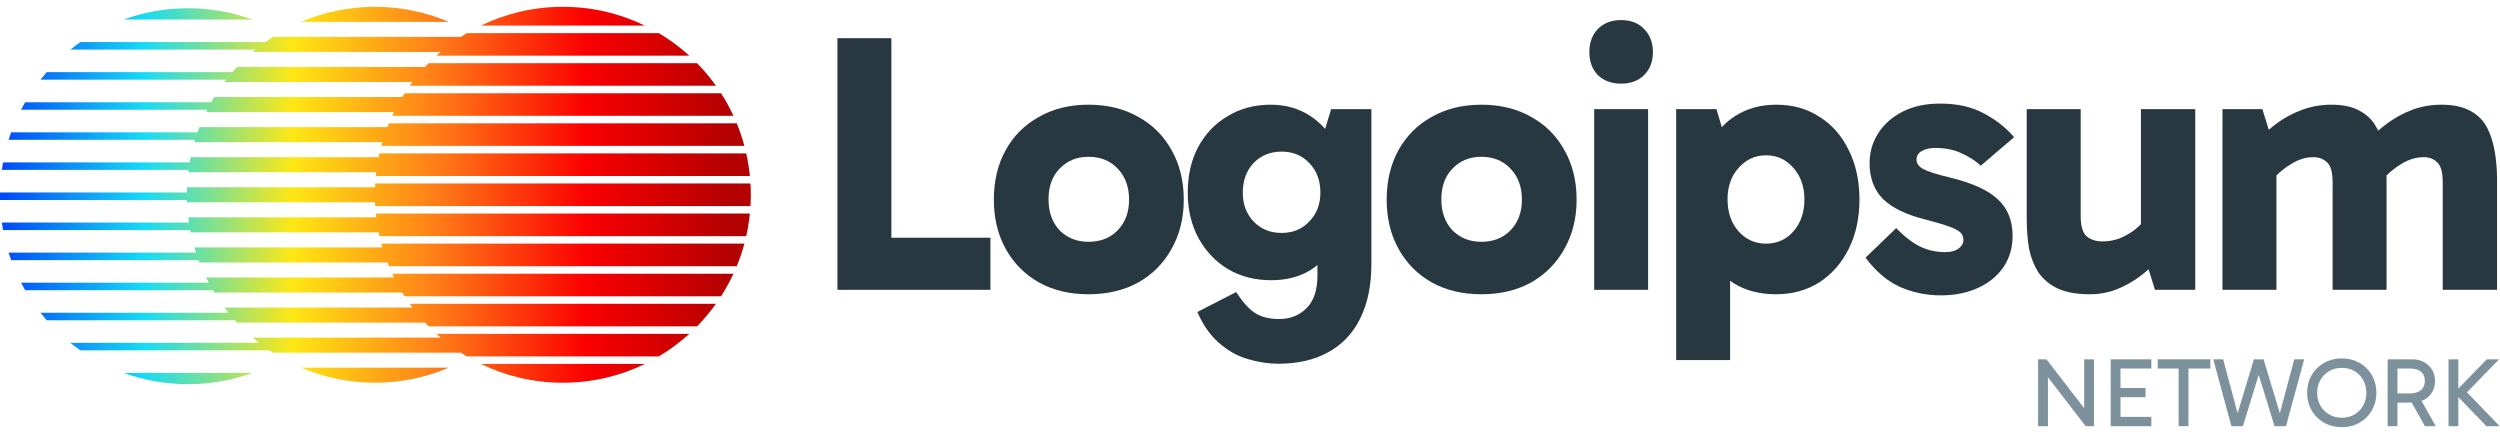
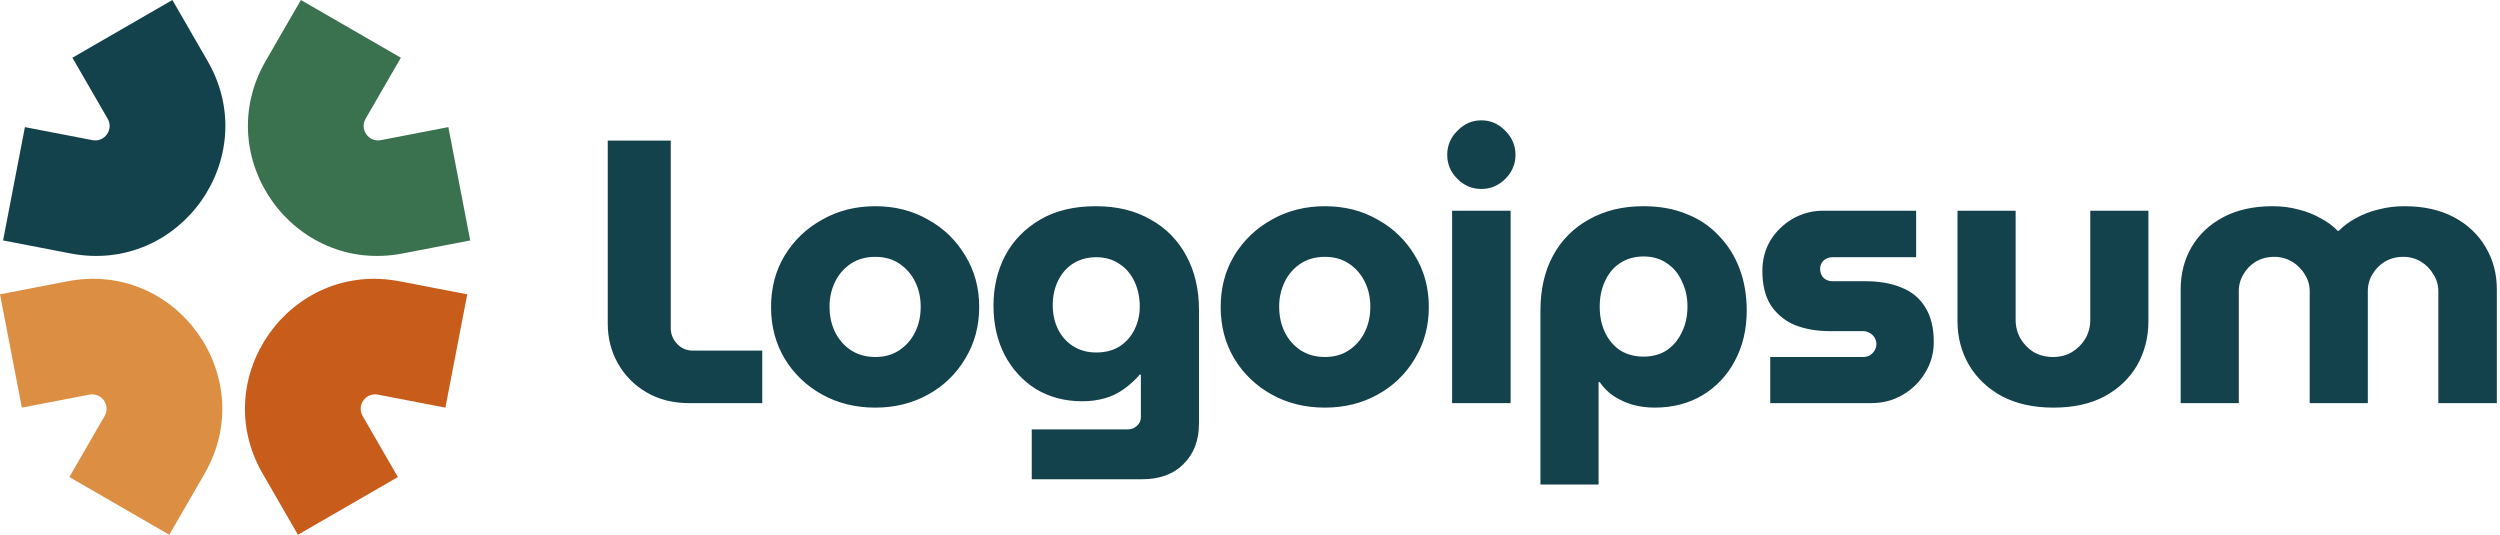
- <svg xmlns="http://www.w3.org/2000/svg" width="265" height="46" viewBox="0 0 265 46" fill="none">
-   <path d="M68.355 2.714C65.727 1.438 62.777 0.722 59.66 0.722C56.542 0.722 53.592 1.438 50.965 2.714H68.355Z" fill="url(#paint0_linear_5015_976)" />
-   <path d="M48.845 3.91C49.056 3.773 49.27 3.64 49.487 3.511H69.832C70.989 4.199 72.07 5.001 73.061 5.902H46.259C46.407 5.767 46.558 5.634 46.711 5.503H26.787C26.884 5.421 26.981 5.339 27.079 5.258H7.455C7.799 4.981 8.154 4.715 8.517 4.461H28.114C28.378 4.271 28.648 4.087 28.922 3.91H48.845Z" fill="url(#paint1_linear_5015_976)" />
-   <path d="M75.891 9.09C75.286 8.241 74.616 7.441 73.888 6.699H45.431C45.303 6.83 45.176 6.963 45.051 7.097H25.128C24.96 7.278 24.796 7.462 24.635 7.649H4.955C4.727 7.909 4.505 8.175 4.29 8.446H23.983C23.92 8.527 23.858 8.609 23.796 8.691H43.719C43.621 8.823 43.523 8.956 43.428 9.09H75.891Z" fill="url(#paint2_linear_5015_976)" />
-   <path d="M42.638 10.285C42.72 10.151 42.803 10.018 42.888 9.887H76.431C76.922 10.649 77.362 11.448 77.746 12.277H41.574C41.635 12.144 41.699 12.011 41.764 11.879H21.84C21.881 11.797 21.921 11.715 21.963 11.634H2.228C2.368 11.364 2.514 11.099 2.665 10.837H22.391C22.496 10.651 22.604 10.467 22.715 10.285H42.638Z" fill="url(#paint3_linear_5015_976)" />
-   <path d="M78.903 15.465C78.683 14.646 78.412 13.848 78.094 13.074H41.225C41.171 13.207 41.118 13.339 41.066 13.473H21.143C21.073 13.655 21.005 13.839 20.939 14.025H1.181C1.086 14.288 0.996 14.553 0.912 14.822H20.678C20.653 14.903 20.628 14.985 20.605 15.067H40.528C40.489 15.199 40.452 15.332 40.416 15.465H78.903Z" fill="url(#paint4_linear_5015_976)" />
-   <path d="M40.135 16.661C40.162 16.527 40.19 16.394 40.22 16.262H79.099C79.275 17.043 79.404 17.841 79.485 18.653H39.835C39.848 18.52 39.862 18.387 39.878 18.254H19.955C19.965 18.172 19.975 18.091 19.986 18.009H0.194C0.231 17.742 0.274 17.476 0.322 17.212H20.108C20.14 17.027 20.174 16.844 20.212 16.661H40.135Z" fill="url(#paint5_linear_5015_976)" />
-   <path d="M79.583 20.645C79.583 21.047 79.571 21.445 79.548 21.841H39.772C39.764 21.708 39.757 21.575 39.752 21.442H19.829C19.825 21.361 19.823 21.279 19.82 21.197H0.004C0.001 21.064 0 20.932 0 20.799C0 20.665 0.001 20.532 0.004 20.4H19.814C19.817 20.215 19.821 20.032 19.829 19.848H39.752C39.757 19.715 39.764 19.582 39.772 19.45H79.548C79.571 19.845 79.583 20.244 79.583 20.645Z" fill="url(#paint6_linear_5015_976)" />
-   <path d="M79.485 22.638C79.404 23.45 79.275 24.248 79.099 25.028H40.22C40.19 24.896 40.162 24.763 40.135 24.63H20.212C20.195 24.548 20.179 24.467 20.163 24.385H0.322C0.274 24.121 0.231 23.855 0.194 23.588H20.029C20.002 23.405 19.977 23.221 19.955 23.036H39.878C39.862 22.904 39.848 22.771 39.835 22.638H79.485Z" fill="url(#paint7_linear_5015_976)" />
-   <path d="M41.066 27.818C41.118 27.951 41.171 28.084 41.225 28.216H78.094C78.412 27.442 78.683 26.644 78.903 25.825H40.416C40.452 25.959 40.489 26.091 40.528 26.224H20.605C20.658 26.409 20.715 26.593 20.774 26.776H0.912C0.996 27.044 1.086 27.309 1.181 27.572H21.05C21.081 27.654 21.112 27.736 21.143 27.818H41.066Z" fill="url(#paint8_linear_5015_976)" />
-   <path d="M77.746 29.013C77.362 29.843 76.922 30.641 76.431 31.404H42.888C42.803 31.272 42.72 31.139 42.638 31.005H22.715C22.666 30.924 22.616 30.842 22.568 30.76H2.665C2.514 30.498 2.368 30.233 2.228 29.963H22.122C22.025 29.781 21.931 29.597 21.84 29.412H41.764C41.699 29.279 41.635 29.147 41.574 29.013H77.746Z" fill="url(#paint9_linear_5015_976)" />
-   <path d="M45.051 34.193C45.176 34.328 45.303 34.461 45.431 34.592H73.888C74.616 33.849 75.286 33.05 75.891 32.201H43.428C43.523 32.335 43.621 32.468 43.719 32.599H23.796C23.936 32.786 24.079 32.97 24.226 33.151H4.29C4.505 33.422 4.727 33.688 4.955 33.948H24.904C24.978 34.03 25.053 34.112 25.128 34.193H45.051Z" fill="url(#paint10_linear_5015_976)" />
-   <path d="M73.061 35.389C72.07 36.289 70.989 37.091 69.832 37.779H49.487C49.27 37.651 49.056 37.518 48.845 37.381H28.922C28.798 37.3 28.674 37.219 28.552 37.136H8.517C8.154 36.882 7.799 36.616 7.455 36.339H27.461C27.232 36.16 27.008 35.976 26.787 35.787H46.711C46.558 35.656 46.407 35.524 46.259 35.389H73.061Z" fill="url(#paint11_linear_5015_976)" />
-   <path d="M50.965 38.576C53.592 39.853 56.542 40.569 59.66 40.569C62.777 40.569 65.727 39.853 68.355 38.576H50.965Z" fill="url(#paint12_linear_5015_976)" />
-   <path d="M26.737 2.071C24.611 1.297 22.316 0.875 19.923 0.875C17.53 0.875 15.236 1.297 13.11 2.071H26.737Z" fill="url(#paint13_linear_5015_976)" />
-   <path d="M13.11 39.526C15.236 40.3 17.53 40.722 19.923 40.722C22.316 40.722 24.611 40.3 26.737 39.526H13.11Z" fill="url(#paint14_linear_5015_976)" />
-   <path d="M39.736 0.722C42.513 0.722 45.156 1.29 47.558 2.316H31.915C34.316 1.29 36.96 0.722 39.736 0.722Z" fill="url(#paint15_linear_5015_976)" />
-   <path d="M39.736 40.569C36.96 40.569 34.316 40.001 31.915 38.975H47.558C45.156 40.001 42.513 40.569 39.736 40.569Z" fill="url(#paint16_linear_5015_976)" />
-   <path d="M259.543 45.174V38.086H260.584V45.174H259.543ZM263.561 45.174L260.199 41.698V41.583L263.603 38.086H264.904L261.146 41.947L261.25 41.333L264.966 45.174H263.561Z" fill="#7D919C" />
-   <path d="M253.089 45.174V38.086H255.691C256.177 38.086 256.6 38.19 256.961 38.398C257.329 38.599 257.613 38.873 257.814 39.221C258.016 39.567 258.116 39.956 258.116 40.386C258.116 40.816 258.016 41.205 257.814 41.552C257.613 41.899 257.329 42.173 256.961 42.374C256.6 42.575 256.177 42.676 255.691 42.676H253.943V41.698H255.514C255.972 41.698 256.34 41.583 256.618 41.354C256.895 41.118 257.034 40.796 257.034 40.386C257.034 39.949 256.895 39.62 256.618 39.397C256.34 39.175 255.972 39.064 255.514 39.064H253.932L254.13 38.825V45.174H253.089ZM257.044 45.174L255.389 42.228H256.534L258.189 45.174H257.044Z" fill="#7D919C" />
-   <path d="M244.558 41.635C244.558 41.108 244.648 40.622 244.829 40.178C245.016 39.734 245.276 39.349 245.609 39.023C245.942 38.697 246.331 38.443 246.775 38.263C247.226 38.083 247.715 37.992 248.242 37.992C248.763 37.992 249.245 38.083 249.689 38.263C250.133 38.443 250.518 38.697 250.845 39.023C251.178 39.349 251.434 39.734 251.615 40.178C251.802 40.622 251.896 41.108 251.896 41.635C251.896 42.156 251.802 42.638 251.615 43.082C251.434 43.526 251.178 43.915 250.845 44.248C250.518 44.574 250.133 44.827 249.689 45.008C249.245 45.188 248.763 45.278 248.242 45.278C247.715 45.278 247.226 45.188 246.775 45.008C246.331 44.827 245.942 44.574 245.609 44.248C245.276 43.915 245.016 43.526 244.829 43.082C244.648 42.638 244.558 42.156 244.558 41.635ZM245.62 41.635C245.62 42.142 245.734 42.596 245.963 42.999C246.192 43.394 246.504 43.706 246.9 43.935C247.295 44.164 247.743 44.279 248.242 44.279C248.742 44.279 249.186 44.164 249.575 43.935C249.963 43.706 250.269 43.394 250.491 42.999C250.72 42.596 250.834 42.142 250.834 41.635C250.834 41.122 250.72 40.667 250.491 40.272C250.269 39.876 249.963 39.564 249.575 39.335C249.186 39.106 248.742 38.992 248.242 38.992C247.743 38.992 247.295 39.106 246.9 39.335C246.504 39.564 246.192 39.876 245.963 40.272C245.734 40.667 245.62 41.122 245.62 41.635Z" fill="#7D919C" />
-   <path d="M241.099 45.174L239.153 38.856L238.914 38.086H239.934L241.922 44.654L241.464 44.55L243.191 38.086H244.243L242.317 45.174H241.099ZM236.53 45.174L234.605 38.086H235.656L237.384 44.55L236.926 44.654L238.914 38.086H239.934L239.694 38.856L237.748 45.174H236.53Z" fill="#7D919C" />
-   <path d="M230.934 45.174V38.867H231.975V45.174H230.934ZM228.717 39.064V38.086H234.296V39.064H228.717Z" fill="#7D919C" />
-   <path d="M224.567 42.104V41.125H227.429V42.104H224.567ZM224.536 39.064L224.775 38.731V44.352L224.484 44.185H228.043V45.174H223.734V38.086H228.043V39.064H224.536Z" fill="#7D919C" />
-   <path d="M221.078 45.174L216.498 39.231L217.081 39.064V45.174H216.04V38.086H216.925L221.348 43.821H220.922V38.086H221.962V45.174H221.078Z" fill="#7D919C" />
-   <path d="M168.982 11.567V30.722H174.701V11.567H168.982Z" fill="#283841" />
-   <path d="M169.374 3.067C168.773 3.694 168.473 4.517 168.473 5.535C168.473 6.527 168.773 7.337 169.374 7.964C170.001 8.564 170.823 8.865 171.842 8.865C172.86 8.865 173.67 8.564 174.27 7.964C174.897 7.337 175.21 6.527 175.21 5.535C175.21 4.517 174.897 3.694 174.27 3.067C173.67 2.441 172.86 2.127 171.842 2.127C170.823 2.127 170.001 2.441 169.374 3.067Z" fill="#283841" />
-   <path d="M201.388 30.409C202.746 31.009 204.195 31.309 205.736 31.309C207.198 31.309 208.504 31.048 209.653 30.526C210.802 30.004 211.703 29.273 212.356 28.332C213.008 27.366 213.335 26.256 213.335 25.003C213.335 23.384 212.813 22.091 211.768 21.125C210.75 20.159 209.052 19.389 206.676 18.814C205.266 18.474 204.326 18.174 203.856 17.913C203.385 17.652 203.15 17.326 203.15 16.934C203.15 16.516 203.346 16.203 203.738 15.994C204.13 15.785 204.6 15.68 205.148 15.68C206.167 15.68 207.081 15.863 207.89 16.229C208.7 16.594 209.392 17.038 209.966 17.561L213.492 14.544C212.656 13.552 211.598 12.716 210.319 12.037C209.039 11.332 207.485 10.98 205.657 10.98C204.117 10.98 202.785 11.267 201.662 11.842C200.539 12.416 199.677 13.186 199.077 14.153C198.476 15.093 198.176 16.137 198.176 17.286C198.176 18.879 198.659 20.159 199.625 21.125C200.617 22.065 202.119 22.783 204.13 23.279C205.227 23.567 206.062 23.815 206.637 24.024C207.211 24.233 207.603 24.442 207.812 24.65C208.021 24.859 208.125 25.12 208.125 25.434C208.125 25.799 207.942 26.113 207.577 26.374C207.237 26.609 206.78 26.726 206.206 26.726C205.24 26.726 204.352 26.531 203.542 26.139C202.733 25.747 201.884 25.094 200.996 24.18L197.745 27.314C198.842 28.776 200.056 29.808 201.388 30.409Z" fill="#283841" />
-   <path d="M235.583 30.722V11.567H239.813L240.49 13.755C240.738 13.541 240.996 13.334 241.263 13.134C242.098 12.507 243.012 12.011 244.005 11.646C244.997 11.28 246.029 11.097 247.099 11.097C248.379 11.097 249.397 11.319 250.155 11.763C250.938 12.181 251.526 12.769 251.917 13.526C251.976 13.632 252.032 13.741 252.085 13.852C252.371 13.604 252.668 13.365 252.975 13.134C253.81 12.507 254.711 12.011 255.678 11.646C256.67 11.28 257.701 11.097 258.772 11.097C260.052 11.097 261.083 11.319 261.867 11.763C262.65 12.181 263.238 12.769 263.629 13.526C264.021 14.283 264.295 15.145 264.452 16.111C264.609 17.051 264.687 18.03 264.687 19.049V30.722H258.929V19.362C258.929 18.266 258.733 17.547 258.341 17.208C257.976 16.842 257.506 16.66 256.931 16.66C256.095 16.66 255.286 16.908 254.503 17.404C253.953 17.733 253.442 18.134 252.97 18.605C252.973 18.752 252.975 18.9 252.975 19.049V30.722H247.256V19.362C247.256 18.266 247.06 17.547 246.668 17.208C246.277 16.842 245.794 16.66 245.219 16.66C244.409 16.66 243.613 16.908 242.83 17.404C242.282 17.732 241.773 18.131 241.302 18.6V30.722H235.583Z" fill="#283841" />
-   <path d="M221.532 31.192C220.122 31.192 218.973 30.983 218.085 30.565C217.223 30.147 216.544 29.573 216.048 28.842C215.578 28.084 215.252 27.236 215.069 26.296C214.912 25.329 214.834 24.311 214.834 23.24V11.567H220.553V22.927C220.553 23.998 220.775 24.716 221.219 25.081C221.663 25.421 222.211 25.59 222.864 25.59C223.438 25.59 224 25.499 224.548 25.316C225.096 25.107 225.632 24.82 226.154 24.455C226.43 24.248 226.691 24.019 226.938 23.769V11.567H232.696V30.722H228.426L227.753 28.545C227.517 28.752 227.271 28.956 227.016 29.155C226.206 29.782 225.345 30.278 224.431 30.644C223.517 31.009 222.55 31.192 221.532 31.192Z" fill="#283841" />
-   <path fill-rule="evenodd" clip-rule="evenodd" d="M188.251 31.192C186.553 31.192 185.078 30.813 183.824 30.056C183.75 30.009 183.677 29.96 183.605 29.91C183.533 29.86 183.463 29.81 183.393 29.758V38.164H177.674V11.567H181.944L182.509 13.475C182.928 13.029 183.393 12.641 183.903 12.312C185.156 11.502 186.618 11.097 188.29 11.097C190.039 11.097 191.567 11.528 192.873 12.39C194.205 13.226 195.236 14.401 195.967 15.915C196.725 17.43 197.103 19.18 197.103 21.164C197.103 23.123 196.725 24.859 195.967 26.374C195.21 27.889 194.165 29.077 192.834 29.939C191.502 30.774 189.974 31.192 188.251 31.192ZM187.193 25.826C188.368 25.826 189.334 25.395 190.092 24.533C190.875 23.645 191.267 22.522 191.267 21.164C191.267 19.78 190.875 18.657 190.092 17.796C189.334 16.908 188.368 16.464 187.193 16.464C186.044 16.464 185.078 16.908 184.294 17.796C183.511 18.657 183.119 19.767 183.119 21.125C183.119 22.509 183.511 23.645 184.294 24.533C185.078 25.395 186.044 25.826 187.193 25.826Z" fill="#283841" />
-   <path fill-rule="evenodd" clip-rule="evenodd" d="M157.015 31.192C155.03 31.192 153.28 30.774 151.766 29.939C150.251 29.077 149.076 27.889 148.24 26.374C147.405 24.859 146.987 23.123 146.987 21.164C146.987 19.18 147.405 17.43 148.24 15.915C149.076 14.401 150.251 13.226 151.766 12.39C153.28 11.528 155.03 11.097 157.015 11.097C159.025 11.097 160.788 11.528 162.303 12.39C163.817 13.226 164.992 14.401 165.828 15.915C166.69 17.43 167.121 19.18 167.121 21.164C167.121 23.123 166.69 24.859 165.828 26.374C164.992 27.889 163.817 29.077 162.303 29.939C160.788 30.774 159.025 31.192 157.015 31.192ZM157.015 25.63C158.294 25.63 159.326 25.225 160.109 24.415C160.919 23.58 161.323 22.496 161.323 21.164C161.323 19.806 160.919 18.709 160.109 17.874C159.326 17.038 158.294 16.62 157.015 16.62C155.787 16.62 154.769 17.038 153.959 17.874C153.176 18.683 152.784 19.767 152.784 21.125C152.784 22.483 153.176 23.58 153.959 24.415C154.769 25.225 155.787 25.63 157.015 25.63Z" fill="#283841" />
-   <path fill-rule="evenodd" clip-rule="evenodd" d="M132.363 38.086C133.434 38.399 134.478 38.556 135.497 38.556C137.56 38.556 139.322 38.151 140.785 37.342C142.273 36.532 143.409 35.331 144.193 33.738C144.976 32.145 145.368 30.226 145.368 27.98V11.567H141.098L140.466 13.667C139.998 13.128 139.464 12.663 138.865 12.273C137.664 11.489 136.267 11.097 134.674 11.097C132.977 11.097 131.462 11.502 130.13 12.312C128.798 13.095 127.754 14.192 126.997 15.602C126.265 16.986 125.9 18.592 125.9 20.42C125.9 22.222 126.278 23.828 127.036 25.238C127.819 26.648 128.864 27.745 130.169 28.528C131.501 29.312 133.029 29.703 134.752 29.703C136.371 29.703 137.769 29.338 138.944 28.607C139.19 28.451 139.425 28.283 139.649 28.101V29.194C139.649 30.735 139.27 31.884 138.513 32.641C137.755 33.425 136.776 33.816 135.575 33.816C134.53 33.816 133.669 33.594 132.99 33.151C132.337 32.706 131.684 31.975 131.031 30.957L126.918 33.072L127.232 33.738C127.832 34.913 128.576 35.853 129.464 36.558C130.352 37.29 131.318 37.799 132.363 38.086ZM138.787 23.475C138.03 24.285 137.05 24.69 135.849 24.69C134.648 24.69 133.656 24.285 132.872 23.475C132.115 22.666 131.736 21.647 131.736 20.42C131.736 19.14 132.115 18.096 132.872 17.286C133.656 16.477 134.648 16.072 135.849 16.072C137.05 16.072 138.03 16.477 138.787 17.286C139.57 18.096 139.962 19.14 139.962 20.42C139.962 21.647 139.57 22.666 138.787 23.475Z" fill="#283841" />
-   <path fill-rule="evenodd" clip-rule="evenodd" d="M115.374 31.192C113.39 31.192 111.64 30.774 110.125 29.939C108.611 29.077 107.436 27.889 106.6 26.374C105.764 24.859 105.346 23.123 105.346 21.164C105.346 19.18 105.764 17.43 106.6 15.915C107.436 14.401 108.611 13.226 110.125 12.39C111.64 11.528 113.39 11.097 115.374 11.097C117.385 11.097 119.148 11.528 120.662 12.39C122.177 13.226 123.352 14.401 124.188 15.915C125.049 17.43 125.48 19.18 125.48 21.164C125.48 23.123 125.049 24.859 124.188 26.374C123.352 27.889 122.177 29.077 120.662 29.939C119.148 30.774 117.385 31.192 115.374 31.192ZM115.374 25.63C116.654 25.63 117.685 25.225 118.469 24.415C119.278 23.58 119.683 22.496 119.683 21.164C119.683 19.806 119.278 18.709 118.469 17.874C117.685 17.038 116.654 16.62 115.374 16.62C114.147 16.62 113.128 17.038 112.319 17.874C111.535 18.683 111.144 19.767 111.144 21.125C111.144 22.483 111.535 23.58 112.319 24.415C113.128 25.225 114.147 25.63 115.374 25.63Z" fill="#283841" />
-   <path d="M88.767 30.722H104.984V25.199H94.486V4.047H88.767V30.722Z" fill="#283841" />
-   <defs>
-     <linearGradient id="paint0_linear_5015_976" x1="-6.27718e-07" y1="18.295" x2="77.48" y2="18.295" gradientUnits="userSpaceOnUse">
-       <stop stop-color="#0046F9" />
-       <stop offset="0.198" stop-color="#16DBF6" />
-       <stop offset="0.401" stop-color="#FFE713" />
-       <stop offset="0.604" stop-color="#FF7917" />
-       <stop offset="0.802" stop-color="#FB0000" />
-       <stop offset="1" stop-color="#B30000" />
-     </linearGradient>
-     <linearGradient id="paint1_linear_5015_976" x1="-6.27718e-07" y1="18.295" x2="77.48" y2="18.295" gradientUnits="userSpaceOnUse">
-       <stop stop-color="#0046F9" />
-       <stop offset="0.198" stop-color="#16DBF6" />
-       <stop offset="0.401" stop-color="#FFE713" />
-       <stop offset="0.604" stop-color="#FF7917" />
-       <stop offset="0.802" stop-color="#FB0000" />
-       <stop offset="1" stop-color="#B30000" />
-     </linearGradient>
-     <linearGradient id="paint2_linear_5015_976" x1="-6.27718e-07" y1="18.295" x2="77.48" y2="18.295" gradientUnits="userSpaceOnUse">
-       <stop stop-color="#0046F9" />
-       <stop offset="0.198" stop-color="#16DBF6" />
-       <stop offset="0.401" stop-color="#FFE713" />
-       <stop offset="0.604" stop-color="#FF7917" />
-       <stop offset="0.802" stop-color="#FB0000" />
-       <stop offset="1" stop-color="#B30000" />
-     </linearGradient>
-     <linearGradient id="paint3_linear_5015_976" x1="-6.27718e-07" y1="18.295" x2="77.48" y2="18.295" gradientUnits="userSpaceOnUse">
-       <stop stop-color="#0046F9" />
-       <stop offset="0.198" stop-color="#16DBF6" />
-       <stop offset="0.401" stop-color="#FFE713" />
-       <stop offset="0.604" stop-color="#FF7917" />
-       <stop offset="0.802" stop-color="#FB0000" />
-       <stop offset="1" stop-color="#B30000" />
-     </linearGradient>
-     <linearGradient id="paint4_linear_5015_976" x1="-6.27718e-07" y1="18.295" x2="77.48" y2="18.295" gradientUnits="userSpaceOnUse">
-       <stop stop-color="#0046F9" />
-       <stop offset="0.198" stop-color="#16DBF6" />
-       <stop offset="0.401" stop-color="#FFE713" />
-       <stop offset="0.604" stop-color="#FF7917" />
-       <stop offset="0.802" stop-color="#FB0000" />
-       <stop offset="1" stop-color="#B30000" />
-     </linearGradient>
-     <linearGradient id="paint5_linear_5015_976" x1="-6.27718e-07" y1="18.295" x2="77.48" y2="18.295" gradientUnits="userSpaceOnUse">
-       <stop stop-color="#0046F9" />
-       <stop offset="0.198" stop-color="#16DBF6" />
-       <stop offset="0.401" stop-color="#FFE713" />
-       <stop offset="0.604" stop-color="#FF7917" />
-       <stop offset="0.802" stop-color="#FB0000" />
-       <stop offset="1" stop-color="#B30000" />
-     </linearGradient>
-     <linearGradient id="paint6_linear_5015_976" x1="-6.27718e-07" y1="18.295" x2="77.48" y2="18.295" gradientUnits="userSpaceOnUse">
-       <stop stop-color="#0046F9" />
-       <stop offset="0.198" stop-color="#16DBF6" />
-       <stop offset="0.401" stop-color="#FFE713" />
-       <stop offset="0.604" stop-color="#FF7917" />
-       <stop offset="0.802" stop-color="#FB0000" />
-       <stop offset="1" stop-color="#B30000" />
-     </linearGradient>
-     <linearGradient id="paint7_linear_5015_976" x1="-6.27718e-07" y1="18.295" x2="77.48" y2="18.295" gradientUnits="userSpaceOnUse">
-       <stop stop-color="#0046F9" />
-       <stop offset="0.198" stop-color="#16DBF6" />
-       <stop offset="0.401" stop-color="#FFE713" />
-       <stop offset="0.604" stop-color="#FF7917" />
-       <stop offset="0.802" stop-color="#FB0000" />
-       <stop offset="1" stop-color="#B30000" />
-     </linearGradient>
-     <linearGradient id="paint8_linear_5015_976" x1="-6.27718e-07" y1="18.295" x2="77.48" y2="18.295" gradientUnits="userSpaceOnUse">
-       <stop stop-color="#0046F9" />
-       <stop offset="0.198" stop-color="#16DBF6" />
-       <stop offset="0.401" stop-color="#FFE713" />
-       <stop offset="0.604" stop-color="#FF7917" />
-       <stop offset="0.802" stop-color="#FB0000" />
-       <stop offset="1" stop-color="#B30000" />
-     </linearGradient>
-     <linearGradient id="paint9_linear_5015_976" x1="-6.27718e-07" y1="18.295" x2="77.48" y2="18.295" gradientUnits="userSpaceOnUse">
-       <stop stop-color="#0046F9" />
-       <stop offset="0.198" stop-color="#16DBF6" />
-       <stop offset="0.401" stop-color="#FFE713" />
-       <stop offset="0.604" stop-color="#FF7917" />
-       <stop offset="0.802" stop-color="#FB0000" />
-       <stop offset="1" stop-color="#B30000" />
-     </linearGradient>
-     <linearGradient id="paint10_linear_5015_976" x1="-6.27718e-07" y1="18.295" x2="77.48" y2="18.295" gradientUnits="userSpaceOnUse">
-       <stop stop-color="#0046F9" />
-       <stop offset="0.198" stop-color="#16DBF6" />
-       <stop offset="0.401" stop-color="#FFE713" />
-       <stop offset="0.604" stop-color="#FF7917" />
-       <stop offset="0.802" stop-color="#FB0000" />
-       <stop offset="1" stop-color="#B30000" />
-     </linearGradient>
-     <linearGradient id="paint11_linear_5015_976" x1="-6.27718e-07" y1="18.295" x2="77.48" y2="18.295" gradientUnits="userSpaceOnUse">
-       <stop stop-color="#0046F9" />
-       <stop offset="0.198" stop-color="#16DBF6" />
-       <stop offset="0.401" stop-color="#FFE713" />
-       <stop offset="0.604" stop-color="#FF7917" />
-       <stop offset="0.802" stop-color="#FB0000" />
-       <stop offset="1" stop-color="#B30000" />
-     </linearGradient>
-     <linearGradient id="paint12_linear_5015_976" x1="-6.27718e-07" y1="18.295" x2="77.48" y2="18.295" gradientUnits="userSpaceOnUse">
-       <stop stop-color="#0046F9" />
-       <stop offset="0.198" stop-color="#16DBF6" />
-       <stop offset="0.401" stop-color="#FFE713" />
-       <stop offset="0.604" stop-color="#FF7917" />
-       <stop offset="0.802" stop-color="#FB0000" />
-       <stop offset="1" stop-color="#B30000" />
-     </linearGradient>
-     <linearGradient id="paint13_linear_5015_976" x1="-6.27718e-07" y1="18.295" x2="77.48" y2="18.295" gradientUnits="userSpaceOnUse">
-       <stop stop-color="#0046F9" />
-       <stop offset="0.198" stop-color="#16DBF6" />
-       <stop offset="0.401" stop-color="#FFE713" />
-       <stop offset="0.604" stop-color="#FF7917" />
-       <stop offset="0.802" stop-color="#FB0000" />
-       <stop offset="1" stop-color="#B30000" />
-     </linearGradient>
-     <linearGradient id="paint14_linear_5015_976" x1="-6.27718e-07" y1="18.295" x2="77.48" y2="18.295" gradientUnits="userSpaceOnUse">
-       <stop stop-color="#0046F9" />
-       <stop offset="0.198" stop-color="#16DBF6" />
-       <stop offset="0.401" stop-color="#FFE713" />
-       <stop offset="0.604" stop-color="#FF7917" />
-       <stop offset="0.802" stop-color="#FB0000" />
-       <stop offset="1" stop-color="#B30000" />
-     </linearGradient>
-     <linearGradient id="paint15_linear_5015_976" x1="-6.27718e-07" y1="18.295" x2="77.48" y2="18.295" gradientUnits="userSpaceOnUse">
-       <stop stop-color="#0046F9" />
-       <stop offset="0.198" stop-color="#16DBF6" />
-       <stop offset="0.401" stop-color="#FFE713" />
-       <stop offset="0.604" stop-color="#FF7917" />
-       <stop offset="0.802" stop-color="#FB0000" />
-       <stop offset="1" stop-color="#B30000" />
-     </linearGradient>
-     <linearGradient id="paint16_linear_5015_976" x1="-6.27718e-07" y1="18.295" x2="77.48" y2="18.295" gradientUnits="userSpaceOnUse">
-       <stop stop-color="#0046F9" />
-       <stop offset="0.198" stop-color="#16DBF6" />
-       <stop offset="0.401" stop-color="#FFE713" />
-       <stop offset="0.604" stop-color="#FF7917" />
-       <stop offset="0.802" stop-color="#FB0000" />
-       <stop offset="1" stop-color="#B30000" />
-     </linearGradient>
-   </defs>
+ <svg xmlns="http://www.w3.org/2000/svg" width="187" height="40" fill="none" viewBox="0 0 187 40">
+   <path fill="#3A724F" fill-rule="evenodd" d="M19.87 4.567 22.507 0l7.476 4.317-2.636 4.566c-.463.801.23 1.775 1.138 1.6l5.052-.975 1.635 8.477-5.052.974c-8.172 1.576-14.411-7.184-10.25-14.392Z" clip-rule="evenodd" />
+   <path fill="#DC8E43" fill-rule="evenodd" d="M15.302 35.433 12.665 40l-7.477-4.316 2.637-4.567c.463-.801-.23-1.775-1.139-1.6l-5.051.974L0 22.015l5.052-.974c8.172-1.576 14.41 7.184 10.25 14.392Z" clip-rule="evenodd" />
+   <path fill="#14424C" fill-rule="evenodd" d="M15.53 4.567 12.894 0 5.417 4.317l2.637 4.566c.462.801-.23 1.775-1.139 1.6l-5.052-.975L.23 17.985l5.051.974c8.173 1.576 14.412-7.184 10.25-14.392Z" clip-rule="evenodd" />
+   <path fill="#C85D1B" fill-rule="evenodd" d="M19.65 35.433 22.285 40l7.477-4.316-2.637-4.567c-.462-.801.23-1.775 1.139-1.6l5.051.974 1.635-8.476-5.052-.974c-8.172-1.576-14.41 7.184-10.25 14.392Z" clip-rule="evenodd" />
+   <path fill="#14424C" d="M163.114 30.153v-8.5c0-1.178.271-2.235.813-3.17.561-.954 1.356-1.702 2.385-2.245 1.029-.542 2.254-.813 3.675-.813a7.23 7.23 0 0 1 1.964.252c.599.15 1.141.365 1.627.645.505.262.935.58 1.291.954h.056a5.5 5.5 0 0 1 1.29-.954 6.772 6.772 0 0 1 1.656-.645 7.541 7.541 0 0 1 1.992-.252c1.421 0 2.646.27 3.675.813 1.028.543 1.823 1.29 2.384 2.245.562.935.842 1.991.842 3.17v8.5h-4.377v-8.36c0-.467-.121-.888-.364-1.262a2.663 2.663 0 0 0-.926-.954 2.508 2.508 0 0 0-1.347-.365c-.505 0-.963.122-1.374.365a2.654 2.654 0 0 0-.926.954 2.4 2.4 0 0 0-.337 1.262v8.36h-4.348v-8.36c0-.467-.122-.888-.365-1.262a2.585 2.585 0 0 0-.954-.954 2.508 2.508 0 0 0-1.347-.365c-.505 0-.963.122-1.374.365a2.654 2.654 0 0 0-.926.954 2.41 2.41 0 0 0-.337 1.262v8.36h-4.348ZM153.603 30.49c-1.477 0-2.759-.28-3.843-.842-1.066-.58-1.889-1.356-2.469-2.328-.58-.991-.87-2.086-.87-3.283v-8.276h4.349v8.164c0 .505.121.973.364 1.403.243.411.571.748.982 1.01.43.243.917.365 1.459.365.524 0 .991-.122 1.403-.365.43-.262.767-.599 1.01-1.01.243-.43.365-.898.365-1.403v-8.164h4.348v8.276c0 1.197-.281 2.292-.842 3.283-.561.972-1.374 1.749-2.44 2.328-1.048.561-2.32.842-3.816.842ZM132.414 30.153v-3.45h6.93c.187 0 .355-.038.505-.113.149-.093.271-.215.364-.364a.93.93 0 0 0 0-.982.9.9 0 0 0-.364-.337.934.934 0 0 0-.505-.14h-2.525c-.936 0-1.787-.15-2.553-.449a4.052 4.052 0 0 1-1.796-1.459c-.43-.673-.645-1.543-.645-2.609 0-.823.196-1.571.589-2.244a4.76 4.76 0 0 1 1.655-1.628 4.568 4.568 0 0 1 2.329-.617h6.929v3.479h-6.256a.97.97 0 0 0-.673.253.841.841 0 0 0-.253.617c0 .262.085.486.253.673a.97.97 0 0 0 .673.253h2.469c1.047 0 1.945.159 2.693.476.767.3 1.356.786 1.768 1.46.43.673.645 1.542.645 2.608 0 .842-.215 1.609-.645 2.3a4.613 4.613 0 0 1-1.684 1.656c-.692.412-1.477.617-2.356.617h-7.547ZM122.94 15.425c1.216 0 2.291.196 3.226.589a6.41 6.41 0 0 1 2.413 1.627 6.993 6.993 0 0 1 1.543 2.469c.355.935.533 1.973.533 3.114 0 1.421-.299 2.684-.898 3.787a6.471 6.471 0 0 1-2.412 2.553c-1.029.617-2.226.926-3.591.926-.58 0-1.132-.075-1.656-.224a5.312 5.312 0 0 1-1.402-.646 3.9 3.9 0 0 1-1.038-1.038h-.085v7.66h-4.348V23.223c0-1.59.318-2.965.954-4.124a6.666 6.666 0 0 1 2.693-2.694c1.16-.654 2.516-.981 4.068-.981Zm0 3.759c-.673 0-1.262.168-1.767.505-.487.318-.861.767-1.123 1.347-.261.56-.392 1.197-.392 1.907 0 .711.131 1.347.392 1.908.262.561.636 1.01 1.123 1.347.505.318 1.094.477 1.767.477.673 0 1.253-.16 1.739-.477a3.297 3.297 0 0 0 1.123-1.347c.28-.561.42-1.197.42-1.908 0-.71-.14-1.346-.42-1.907-.262-.58-.636-1.03-1.123-1.347-.486-.337-1.066-.505-1.739-.505ZM108.617 30.153V15.761h4.377v14.392h-4.377Zm2.188-16.019c-.692 0-1.29-.252-1.795-.757-.505-.505-.758-1.104-.758-1.796s.253-1.29.758-1.795c.505-.524 1.103-.786 1.795-.786s1.291.262 1.796.786c.505.505.757 1.103.757 1.795s-.252 1.29-.757 1.796c-.505.505-1.104.757-1.796.757ZM99.105 30.49c-1.477 0-2.805-.327-3.984-.982a7.462 7.462 0 0 1-2.805-2.693c-.673-1.141-1.01-2.422-1.01-3.844 0-1.44.337-2.721 1.01-3.843a7.462 7.462 0 0 1 2.805-2.693c1.179-.674 2.507-1.01 3.984-1.01 1.478 0 2.796.336 3.956 1.01a7.25 7.25 0 0 1 2.777 2.693c.692 1.122 1.038 2.403 1.038 3.843 0 1.422-.346 2.703-1.038 3.844a7.25 7.25 0 0 1-2.777 2.693c-1.178.655-2.497.982-3.956.982Zm0-3.787c.692 0 1.291-.169 1.796-.505a3.424 3.424 0 0 0 1.178-1.347c.281-.561.421-1.197.421-1.908 0-.692-.14-1.318-.421-1.88a3.423 3.423 0 0 0-1.178-1.346c-.505-.337-1.104-.505-1.796-.505s-1.3.168-1.823.505a3.428 3.428 0 0 0-1.179 1.347 4.144 4.144 0 0 0-.42 1.88c0 .71.14 1.346.42 1.907a3.43 3.43 0 0 0 1.179 1.347c.523.336 1.131.505 1.823.505ZM77.174 35.849v-3.732h7.181c.281 0 .515-.093.702-.28a.83.83 0 0 0 .28-.646v-3.17h-.084a6.59 6.59 0 0 1-1.206 1.094c-.412.3-.88.524-1.403.674a6.023 6.023 0 0 1-1.711.224c-1.272 0-2.413-.3-3.423-.898-.991-.617-1.777-1.468-2.357-2.553-.56-1.084-.841-2.319-.841-3.703 0-1.365.29-2.609.87-3.731.598-1.122 1.468-2.02 2.609-2.693 1.14-.674 2.534-1.01 4.18-1.01 1.571 0 2.927.327 4.068.982a6.624 6.624 0 0 1 2.693 2.72c.636 1.16.954 2.526.954 4.097v8.416c0 1.29-.383 2.31-1.15 3.058-.748.767-1.786 1.15-3.114 1.15h-8.248Zm4.825-9.483c.673 0 1.253-.15 1.74-.449a3.18 3.18 0 0 0 1.121-1.262 3.834 3.834 0 0 0 .393-1.74c0-.673-.13-1.29-.392-1.851-.262-.561-.636-1.001-1.123-1.319-.486-.337-1.066-.505-1.74-.505-.654 0-1.234.159-1.739.477-.486.318-.86.748-1.122 1.29-.261.543-.392 1.15-.392 1.824 0 .655.13 1.253.392 1.796.262.523.636.944 1.123 1.262.504.318 1.084.477 1.739.477ZM65.473 30.49c-1.477 0-2.805-.327-3.983-.982a7.46 7.46 0 0 1-2.806-2.693c-.673-1.141-1.01-2.422-1.01-3.844 0-1.44.337-2.721 1.01-3.843a7.46 7.46 0 0 1 2.806-2.693c1.178-.674 2.506-1.01 3.983-1.01 1.478 0 2.796.336 3.956 1.01a7.252 7.252 0 0 1 2.777 2.693c.692 1.122 1.038 2.403 1.038 3.843 0 1.422-.346 2.703-1.038 3.844a7.252 7.252 0 0 1-2.777 2.693c-1.178.655-2.497.982-3.956.982Zm0-3.787c.692 0 1.29-.169 1.796-.505a3.43 3.43 0 0 0 1.178-1.347c.28-.561.42-1.197.42-1.908 0-.692-.14-1.318-.42-1.88a3.429 3.429 0 0 0-1.178-1.346c-.505-.337-1.104-.505-1.796-.505s-1.3.168-1.823.505a3.428 3.428 0 0 0-1.179 1.347 4.145 4.145 0 0 0-.42 1.88c0 .71.14 1.346.42 1.907a3.43 3.43 0 0 0 1.179 1.347c.523.336 1.131.505 1.823.505ZM51.547 30.153c-1.216 0-2.282-.27-3.198-.813a5.763 5.763 0 0 1-2.132-2.16c-.505-.898-.758-1.89-.758-2.974V10.515h4.713v14.027c0 .45.16.842.477 1.179.318.336.71.505 1.178.505h5.19v3.927h-5.47Z" />
</svg>
